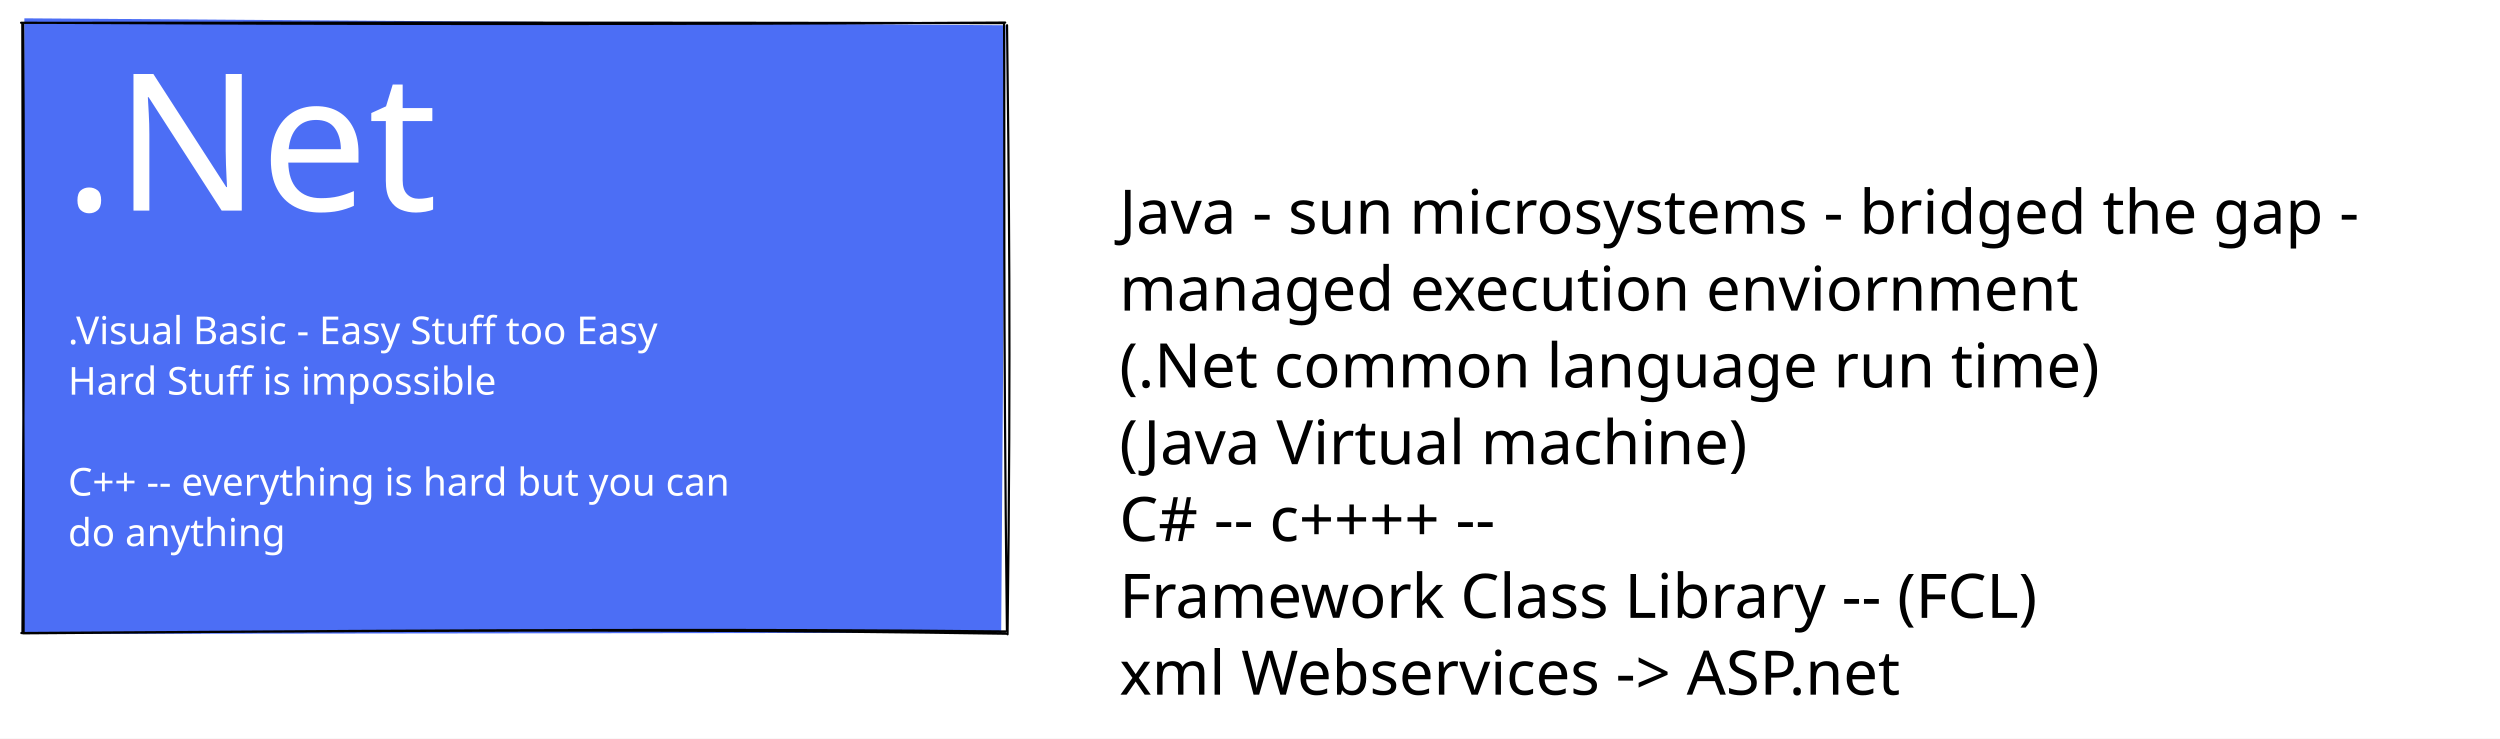
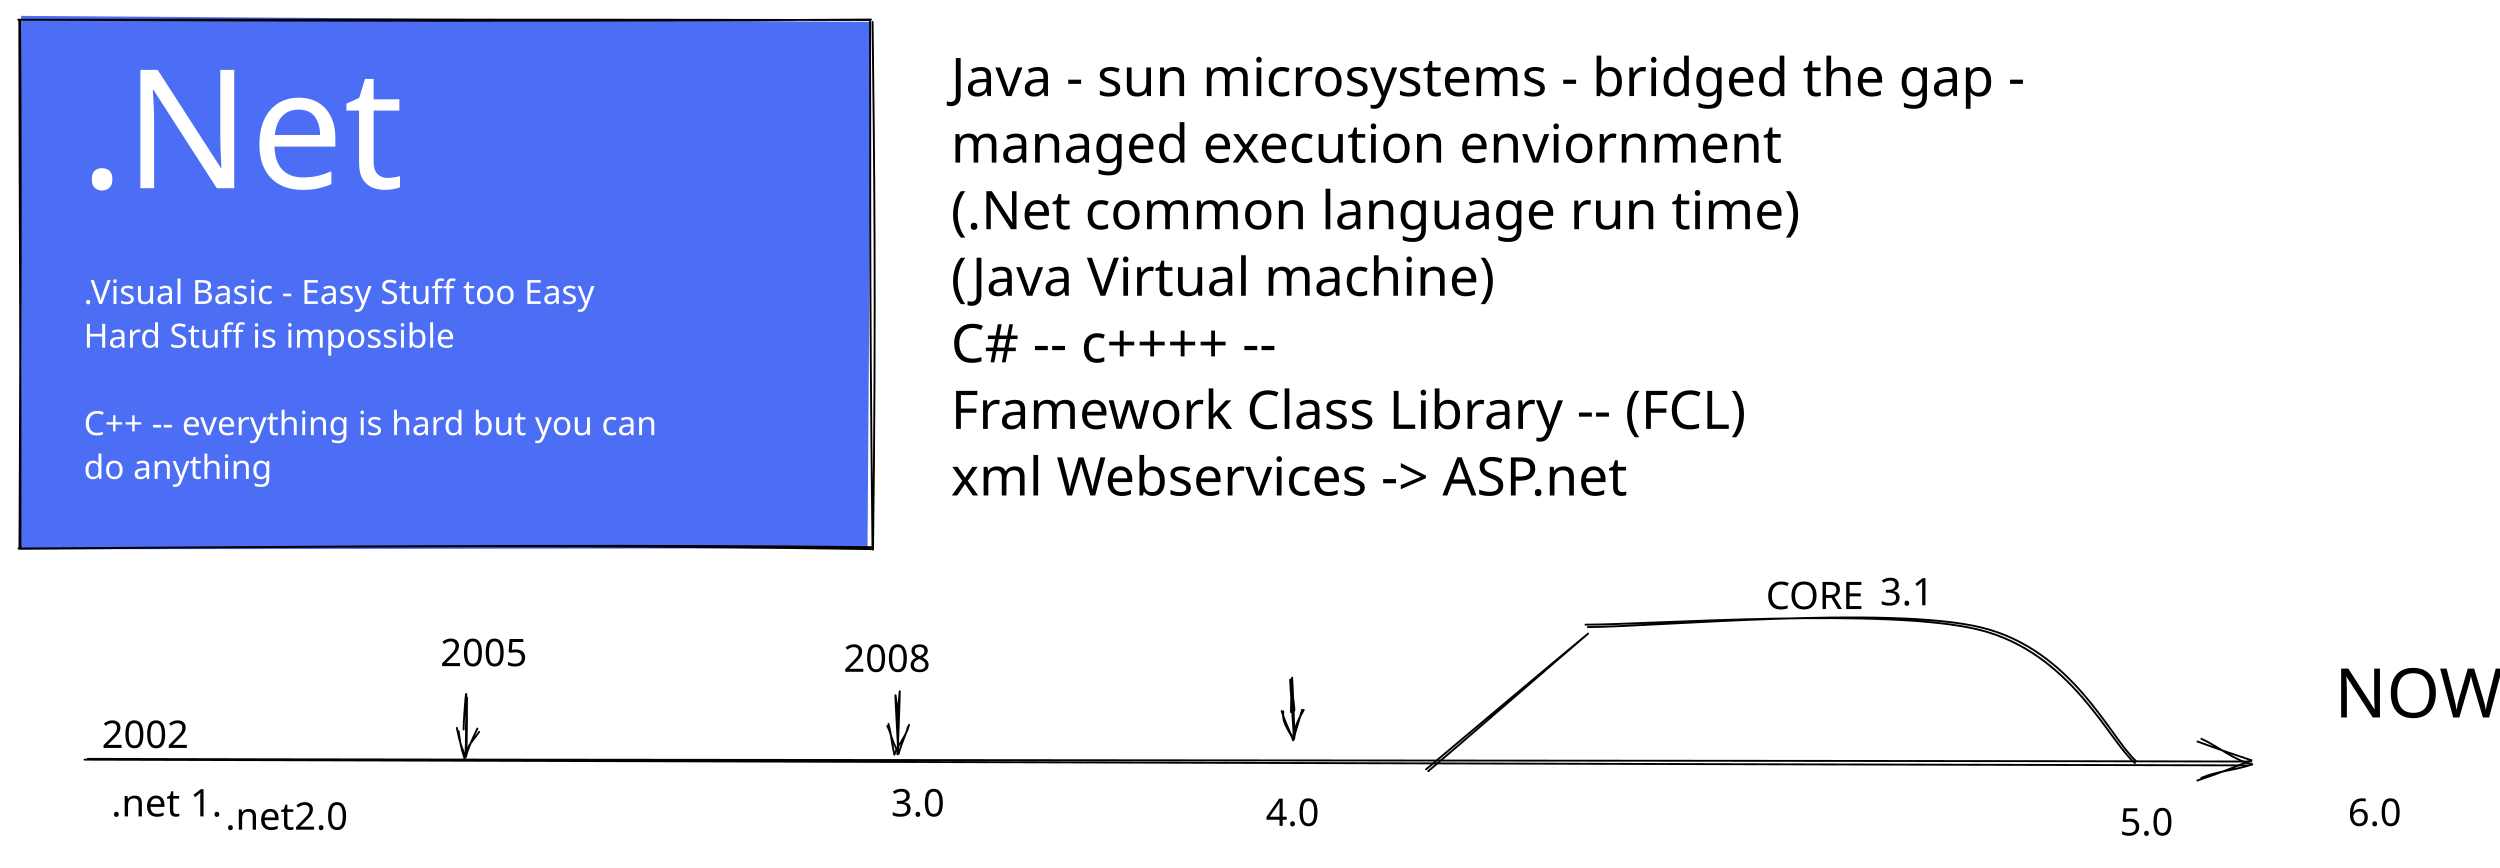
- <svg xmlns="http://www.w3.org/2000/svg" version="1.1" viewBox="0 0 1139 336.5" width="1139" height="336.5">
+ <svg xmlns="http://www.w3.org/2000/svg" version="1.1" viewBox="0 0 1314.5 456.25" width="1314.5" height="456.25">
  
-   eyJ2ZXJzaW9uIjoiMSIsImVuY29kaW5nIjoiYnN0cmluZyIsImNvbXByZXNzZWQiOnRydWUsImVuY29kZWQiOiJ4nN1YW2/bNlx1MDAxNH7vryDcl1x1MDAxNKlcdTAwMWRRokgpwDakuTRZgyyrt2TdPFxmtETbnCVSISknapD/PlJcdTAwMGUs27FcdTAwMDEvQb1gfJDBc0ieXHUwMDBiv+9cdTAwMWPJ929cdTAwMDBomapgrX3QYndcdM14quht672TT5jSXFxcbqvy67mWpUrqlSNjXG69v7eXUzVmpshowjpcdTAwMTOuS5ppU6ZcXHZcdTAwMTKZ73HDcv2De17QnH1XyDw1qtNcdTAwMThps5RcdTAwMWKpprZYxnImjLan/2HnXHUwMDAw3NfPOe9cdTAwMTRLXGZcdTAwMTXDjNVcdTAwMWJqVeNgXHUwMDA0l4VcdTAwMTdS1L5GYUBC5EVotoDrI2vNsNRqXHUwMDA31mPWaJyoxf1cdTAwMWJ+fZzdnP51+bE9XHUwMDFjf8nQXHUwMDAw48bogGdZ11RZ7ZSWNpZGp42SY3bNUzOyWrgkX7dLyXI4XHUwMDEyTOuFPbKgXHQ3lZN53kw6zcA+aCR37n7CYDZ3O1x1MDAwMrJk+lBmNtPW9FuvXHUwMDFljfE+TcZD64FImzUowWxcdTAwMTA2a25cdTAwMWZcdTAwMDNCKJrJRoxcdTAwMGZHxtkmjVCzOqtcdTAwMDGJXHUwMDEx9lDoz1x1MDAxNM5CcZbW1/vnclpGVFx1MDAxNY/ht7SbzHnnXHUwMDFjO57DRrO5LFI6vUSIceB5XHUwMDE4+ZBEjcmMi7FVijLLXHUwMDFhmUzGzb3X0of3q+Fm2J1ZhTRcdTAwMTiF66BGXGJBhMSRtzHUul+L7idcdTAwMTGmN+3P408j+rNcdTAwMWVW3t0rh1x1MDAxYfFcdTAwMTeghtZDbWDH84BcdTAwMDZcdO6QsFx1MDAxOZiswFx1MDAxZCSd2N64XHUwMDE3+dD9+sEyXGbjKCSYeHC7MFxmcVx1MDAxMITwX8CwuW4pTJd/ratcdTAwMTbpQEygXHUwMDFm+JFcclx1MDAwMVx1MDAwNlx1MDAwYmtOaM6zauFcdTAwMDZrtFq/O1x1MDAxN8z0xHzSNbNcdTAwMWWwXHUwMDFhuGhdvtzug4xcdTAwMGZcdTAwMWS+W1x1MDAxOVx1MDAxYixcdTAwMDLfcFuxZ2oj5/KSWG+oPV6dpcsxSsWHXFzQ7JdFz57FOby2uFx1MDAxM1x1MDAxMnoowpszLkyPT/V4fFl8uLi12Dj6++rzyU+vm3HQ81x1MDAxN6s79KNvwDlcdTAwMTI/5Vx1MDAxOFxulzlcdTAwMDVcdTAwMDNcdTAwMWZC7GGCt0qqIFxm/Sh+IalcdTAwMDK8KY2uznS5kkSBv1XS1H48izJcdTAwMDFB60hDcFx1MDAxY8I4xpu/XHUwMDExXHUwMDE56Vx1MDAxZJ//dnL+azLqXHUwMDFlKMyDo4+B/7pJ48/FX+/ApONac1x1MDAxNNiCgVDsfYu2XHUwMDE1XHUwMDA0K96PIHxColxio9AjeMuNXHQjhKOXNibbdEOMYtuTvTj2XHUwMDEx8aJNOdW5qj9cdTAwMTDAXHUwMDA3qnlcdTAwMDLa4JjqXG50TTlcdTAwMThcdTAwMDAj5XTaXHUwMDEzp1Slj1KuXHUwMDAxz1x1MDAwYqk172esJ3ricHdcdTAwMTe024BZPFdmxMXQLVx1MDAxOblccv3SgEqWIKHCnpFKQMXjitWtcM7rrfS+/yb051x1MDAxNY45VC5cdTAwMTeOmPgwiCHeuHBE51wiU/02+X2Cv+RcbqVHVaXV6y5cdTAwMWNk6VPKYqVcdTAwMTOurVx1MDAxNS/5msJwRcf1n7ZcXJtwXHUwMDE4XHUwMDA2XHUwMDAx3GrHtWnAPkQvrFx1MDAxNv7G1eFHOqGWXHUwMDE5ulx1MDAxNCDniZK60u7vXHUwMDAzK+ornlx1MDAwZVlcbsyIgSEtQLsnciqoXHUwMDEzsTuWlMZcIlx1MDAxNDAx4VJcdFx1MDAxN1hP7Lh3TZDIPLeazF5zaVdcdTAwMDNljzY8Z+8sTXZqc1dcXFx1MDAxOUfLnCaWMOydpdlbx7Jkd3dKt544UTRnt1KNwWFGtVx1MDAwNue8r6iqnHLn5PDcnXWXZ+Ca9TVTXHUwMDEznjDr8ffgoHvZXHUwMDExzKysPX5cdTAwMTButfb8L1x1MDAxMzutbPZZXHUwMDAzuEWLomssfG280zpnXHUwMDE5wtNHXGY22WlNOLv9sIKhg3q4U+tq6epcdTAwMTJz/Lh/ePPwXHUwMDBmj1VcdTAwMTj1In0=
+   eyJ2ZXJzaW9uIjoiMSIsImVuY29kaW5nIjoiYnN0cmluZyIsImNvbXByZXNzZWQiOnRydWUsImVuY29kZWQiOiJ4nO2cW1PbSlx1MDAxMoDf8ytUnJecSqzM/ZKq3a1gbK7h5lx1MDAwMEmWUykhXHUwMDBmttayZCTZYFL57zsjiCVfXHUwMDA0xsQ+XCJ19IDtXHUwMDE5adSa6a+nu2fE91eWtZZcZntq7b21pm5cXMf3mpFzvfbWlFx1MDAwZlRcdTAwMTR7YaCrUPo7XHUwMDBl+5GbntlOkl78/t27rlx1MDAxM3VU0vNcdTAwMWRX2Vx1MDAwMy/uO36c9JteaLth952XqG78XHUwMDFm83ff6ap/9cJuM4ns7CZcdTAwMTXV9JIwuruX8lVXXHUwMDA1Saxb/6/+bVnf07856Vwi5SZO0PJVekFalVx0XGIxnizdXHUwMDBmg1RYXHUwMDA0XHUwMDExJ1x1MDAwNEGMRmd48Ya+X6KauvpSy6yyXHUwMDFhU7TmoSvvrOZfbX073Ky0Ol98cslYdttLz/dcdTAwMWLJ0E/FikP9NFldnERhR515zaRtxJooL7oqXG77rXag4njsmrDnuF4yNGVcdTAwMDCMSu/64L2VldyYpyTZb3NcdTAwMDUmXHUwMDEzt66Gvu5rfes/QHpkN79w3E5LS1x1MDAxMDSzc4jL1CXNzrm+fyBCxKisrbxWOzH35llhrNJexVxcXHUwMDEyXHUwMDA2XGLN+tzcobfdTFx1MDAwN/ivyW5pO1Hv/vHXYvMjJ51cdTAwMTGsltOO7OJ+r+ncXHJcImRcZlx1MDAwM8BcdTAwMDWSgLFRve9cdTAwMDVcdTAwMWRdXHUwMDE59H0/K1x1MDAwYt1ONu5p6Y+3s1x1MDAxNS5RN8lMXVx1MDAxM6xI1yCQXHUwMDEwXHUwMDAyRuD8uta47TV2XHUwMDAz2ryqXHUwMDFjd3bbzlHcXHUwMDFhgpuS61x1MDAxYUdjukZ4oa5d6mMxTYOc2ZxmXHUwMDA34zNcdTAwMTRcdTAwMGZyW0IugEDQfFwiPKmHUlDOOIAl18NsuMMgaXi3ps9cdTAwMDW3IeNcdTAwMTBhJPQjQDx2Tt3pev5wbFx1MDAwNFN11XLb+yo5XHUwMDBm8p1cdTAwMWUrLUGqnoJcdTAwMTT1l7n6g++1jIKv+epyXFzzXHUwMDEzT1x1MDAxYu1RdVx1MDAxMub6xdXSOLr5aLs5+Yxh5LW8wPE/jUu2XHUwMDEwdLxcdTAwMTA5ziAkLG9qXHUwMDFlQ442a1txp3PYW9+/1sqx8b/T4/pBuZGDIDdW6SVILFx1MDAwMToupyEjdFx1MDAxMio9lULIXHUwMDAw4+zlUYXZvFx1MDAxY51ux/2ZXHUwMDE05Vx1MDAxY4lVUJPKsVx1MDAxMDOY01wiapA2iUxcdTAwMTLOyNzUJCGo7X2u75247caHiHl4Y1x1MDAxM6NyU6NcdTAwMWS/cWhcdTAwMTi3udTmXHUwMDBmU0BcYpFgXHUwMDE5XHUwMDEzXHUwMDE3xjNcXCRcYqcoXHUwMDEy2mZcdTAwMDFtvF7g1KSnXcqI1LMykFx1MDAxMlx1MDAxMVx1MDAwZcS8UNmnaZRgrTux51pcdTAwMTWr5sRDq5H0Ly+tJFxm736eXHUwMDA3W07UvC/1Ysvr9sI49i58dVx1MDAxZZxcdTAwMDfVN2+sSsVSWqGHSdtcdTAwMGJa5pS2ueCin1jDsG+5TqDbaIaWXHUwMDEz3J8xezLMSb2S2e/vefTFLFx1MDAwNy60XHUwMDFjRGiXXHUwMDA0i5ztf8xwiL3Ajy4q/OuAfelGpLkxXHUwMDFjxlG5XHJcdTAwMDfH49FcdTAwMTSRNi00XHUwMDE1z4mnXHUwMDE4nDHjoukpV0JcdTAwMDYpxvBcdTAwMDXOuGhu47DjXGZcdTAwMWNcckbcXHUwMDBmrK7nRmE8jE1cbkFcdTAwMTddRF6zpZpW0lZWy+lZlfOg61x1MDAwNI4pUjfK7SdaQS1cdTAwMTVcZrwwXG7Mg51cdTAwMDevjbNpuWG3q2t8Pcp9fbZcdTAwMTXpplx1MDAxM6+r/tSUvE5vd+pFiaGy67iaXHUwMDE39aem7Fx1MDAwZlx1MDAwM5n75s1cdTAwMWRt50E9crrqOow6VtV34tja8y5cIidcdTAwMWGaytf16p5p66brW2fqXCJW0cBzlZb439aHxqFcdTAwMWSoZKbpQTm8VmF6fsuOfdCwOVFcdTAwMTRez7JslFx1MDAxNFx1MDAxOTZcZrRnYLyDuVxyW1x1MDAwYvZ2yO7B7oV/uX2zfn1cdTAwMTjX3TouMGxt3Vxy/Uj9/aZccnGas2WpcUPIRs8yb0nkXHUwMDA0cc+JtILMXGLkIZ5cdTAwMTG6k0lcdTAwMGJHdVDKJM91/9xcdTAwMTYuXHUwMDE1ZtVcdTAwMTYuTpwoWfeCpp5lJy9RQbOgRut5UtXseIlcdTAwMTbjMPSCZPKMtN1cdTAwMGZGfdvKmVwiW7ecr5vU855pMcuhmiP7ZmWakP5cdTAwMTh9/+vtzLPzXHUwMDAzZ1x1MDAwZZJd8Cr/+VTnojh7hlx1MDAxOGWMXHUwMDEwls1cdTAwMTiPIVhzXHUwMDA21dbXg+BcdTAwMWH7Jydbp1x1MDAxZndZxftaelx1MDAwNFx1MDAwNZ5AXHUwMDEwS7lMXHUwMDA06azc2ZSPgSFcdTAwMTWQrzxni1x1MDAxMeaZfFx1MDAwYvpcdTAwMThgrPRcdTAwMDFcdTAwMWZcdTAwMDNcdTAwMDGAZodcdTAwMDOrjVx1MDAwNlI5XHUwMDE2wif3rFMzXHUwMDE4xVTC+T3zsL911rhcdTAwMTlcdTAwMWVVj+rJxk73KHJcdTAwMWHqpPz0iMlcdFxm06XSM8tFn1x1MDAwZedcdTAwMDGAmFx1MDAxMUBWS1x1MDAwZlx1MDAwNVx1MDAxYzzbQ5+bXHUwMDFl43hZ0C5cdTAwMDNAP0VZjCFUyFx1MDAxMJSUcDk/Q1/q/rXj7jS3XHUwMDEz1ImOW1x1MDAxN2BdXHUwMDAwp+xcZmEyxVx1MDAxMFmuXHUwMDEzyNA8XHUwMDEwYcyFXHUwMDAwlC4hzFx1MDAxZDkv30ffRmOYnKlccjrY2Tzgfi2pfe2BXHUwMDAzdvN51NaYRt05XFyjmlx1MDAxZj89oWJEJdHjkVmFZSM6XHUwMDEy2Vx1MDAwMIJsUFx1MDAwNlanZHpcdTAwMTDawthcctLiRX5MXHUwMDE4JFx1MDAxNMzvOT485iXllnBiXHUwMDEzyaHZzyAxgHx8UYhcdTAwMDBuXHUwMDAzSlx1MDAwMGI6lqWCP2tcdTAwMGbAgzxcdTAwMTNcdTAwMWJy7W1goDVcdTAwMWNcdTAwMTPKkKrMyHpjaDPAXHUwMDE5olpiiYWWd1x1MDAxMngkXHUwMDEx1dO3XFxcdTAwMDD4Z0R9XHUwMDEyazOPXHUwMDE2QXLuqC+zMj+3tmzPMV2keLt9Iz+wzao3XHUwMDAySEpMsVx1MDAxZVGcO6nl9FKjYIP8Qfn9XHUwMDE5P7LHeEHx5kM6ZY5cbmQ2gZBRKCCmiFL4WIs6zOJcdTAwMWFcdTAwMTlEJVx1MDAxMDroolx1MDAxM1xyQmrr2V5yLFx1MDAwMSRcdTAwMTBp65E1+Cr/+Vx1MDAwYiNcXCBcdTAwMTGEQM6/WO1z2OnsVXb2bz/1TrvHXHUwMDAzXHUwMDA3Xn+4Lb2dYnAywqVsqT561vRcdTAwMDPuXHUwMDA14VxcXHUwMDAwgnL5hZX46ILLnCwriHBpXHUwMDE5Jv1Ujl+MXHUwMDBmkVL75vRcdKvWt7VWt0/b6zsn7unRXHUwMDAwqc/rneZp2fFhfCpBRJebIJq1q29631x1MDAwN1x1MDAwNNrD4Cvf9yEpl2CV/IiS8CNcdTAwMTZ0lFx1MDAxMSjeLiVcdTAwMDFmQjIxP0JcdTAwMWW98vqDnc+HbGt7/SBed/vAa5RcdTAwMWQhXHUwMDBloPaU04NLSCY2glx1MDAxMEBtQbnAWrdcdTAwMTiguVx1MDAxNYDSOsqQU6R5WLGjTIDuwKU6yi92eeT3cVdcdTAwMGKNhX4sKVx0QvMvieKjhH2TnfqnpE1Q/Vx1MDAxOFx1MDAwNbef3O2y21xuJlecUc5tzn9outVcdTAwMDNNXHUwMDExXFz1gowkXHUwMDFjrNBdxeVIUeHHslJF8Fx1MDAxNG6UwoJcdTAwMTNgXGbA3PB8ZCebxzu8Wrk5QapZO4mDW0TLXHUwMDBlj55Bp1LJYKnw4LngIUxH2oCsdjlGpsZ+ZeyQcrBDXHUwMDE2zuhcIvJQRlx1MDAxNyD0lFxyyrvVi4Fgw8ONk5v1o91LsFx1MDAwMfa+8rLjI4FcdTAwMWPzU+FcdTAwMThKWPJxP7X8XHUwMDE5XSiJZIaDXHUwMDA1kizP8VRcdTAwMTlcdTAwMDTsXHUwMDFmT/U38VRTOzbLXlx1MDAxNO590PfBhGGI5rdcdTAwMTdfdr/cbpy0wdbm4Yf+t6ug861aXHUwMDFilN5eXGIwtX1vqakhMSOzmrNSo+lcdTAwMTZyTHH+TYDVUM/zO9FfXHUwMDFh9WN1v1x1MDAxNPls1MxR4Tmin1x1MDAwNSBcdTAwMDHFXHUwMDA0XHUwMDAyXHUwMDA2JedP8HcrQT882qz298/Obmte8LH1ZTc4LCGAtjabUlwiQIVcdTAwMDBcdTAwMDRgRnO43b2cx4iNmTB75zAxZmh8XHUwMDEyp8TmZtWHmNVcdTAwMDfAil/cey6rZmtcdTAwMTTiVMtIIVx1MDAxM4LNXGIzmbQpQlxiI8SQXHUwMDFlLTa1XHUwMDBmXHUwMDE3XHUwMDAyXHUwMDFk80OB5Fx1MDAwMlHn4iRcdTAwMGLAXHUwMDExQf+QPH02Mmv6XHUwMDEwca7dQyGIzLYumaNilok1c1x1MDAwMGj11N60Vr9HXHUwMDFiLFJcdTAwMTJzMGFLRvVg6NEg2mV4otkoXG6SxWTZT6PBJKHaXZx/OVx1MDAxNFU+ooNe/WxzeLV1fVZZr+7CbuljZEgon1xc0GFLnbX5rC3300Gy2a9IXHUwMDE5JKtdXHUwMDEw1bZU8IV89YVe5N0/OJtcdTAwMTklr/g9XiPGQvDIXCJ4IMNcdTAwMWNcdTAwMTPxlCk32qnAIFxiZPv240l3r1x1MDAxYTS2WO2i9PhAOpmgxahcdTAwMDTbXHR07E71XGaKVkqPjrmhlOKZ9MyfY6pcdTAwMWVcdTAwMWPXypBkSuVYiJ/CXGYt1VMqhuRcdK+yNkJ8qdQpXHUwMDFkOu5gXHUwMDAzMLmldqql301cdTAwMDBcdTAwMTGcxocsXHUwMDEzn5wj99BuXHUwMDFjXHUwMDA0hI5cdTAwMWLZSlO0JmVF5OreN8E2LFx1MDAwMz1GjF9cdTAwMGKPdkl1wEfzK9KPrm98xvu7ddWr7GxccpDYvzmtX1xym6WnXHUwMDA3XHUwMDEzMrXAsdzVwblcdTAwMTY4JCNCzz/L2Cr/XHUwMDEwPUjmX1lfNj20XHUwMDFjXHUwMDBiXHUwMDFj9JcvXHUwMDBlQmayo1x1MDAwMj/hbeNvXS9cdTAwMDQgrrTdzuc6619cdTAwMWS1Llxu/41CeeghbJqeXHUwMDEyLFx1MDAwZkrztlx1MDAwMCOLJDmeQVx1MDAwZlx1MDAwNILklH/Z9LBy0MNG9Ly6T0qsOb1eI9F9s/Zzo7zufq95/4BZY2tcdTAwMDNPXa/P+HdcdTAwMWGX6WFaTYk0yq9M53//8erH/1x1MDAwMWTCzEcifQ==
  <defs>
    <style>
      @font-face {
        font-family: "Virgil";
        src: url("https://unpkg.com/@excalidraw/excalidraw@0.12.0-32d8221/dist/excalidraw-assets/Virgil.woff2");
      }
      @font-face {
        font-family: "Cascadia";
        src: url("https://unpkg.com/@excalidraw/excalidraw@0.12.0-32d8221/dist/excalidraw-assets/Cascadia.woff2");
      }
    </style>
  </defs>
-   <rect x="0" y="0" width="1139" height="336.5" fill="#ffffff" />
+   <rect x="0" y="0" width="1314.5" height="456.25" fill="#ffffff" />
  <g stroke-linecap="round" transform="translate(10 10) rotate(0 224 139)">
    <path d="M1.1 -1.66 L448.13 1.51 L446.14 278.27 L-0.05 278.85" stroke="none" stroke-width="0" fill="#4c6ef5" />
    <path d="M0.66 0.4 C133.06 0.28, 267.17 0.24, 447.48 0.53 M-0.39 0.36 C148.59 1.06, 297.86 1.2, 447.96 0.28 M448.81 1.5 C449.6 71.57, 450.7 146.93, 449.04 278.98 M447.45 0.27 C447.79 62.49, 447.02 125.61, 448.75 277.32 M448.55 278.73 C350.62 277.28, 255.57 276.45, 0.5 278.54 M448.06 277.69 C338.34 276.56, 227.74 276.83, -0.27 278.41 M0.75 277.92 C0.96 188.74, 0.23 98.58, 0.16 0.95 M0.24 277.99 C0.44 201.88, 1.36 125.78, 0.55 0.46" stroke="#000000" stroke-width="1" fill="none" />
  </g>
-   <g transform="translate(29 20) rotate(0 88.37778 108.9589)">
+   <g transform="translate(42 23) rotate(0 88.37778 108.9589)">
    <text x="0" y="75.959" font-family="Virgil, Segoe UI Emoji" font-size="87.167px" fill="#ffff" text-anchor="start" style="white-space: pre;" direction="ltr">.Net</text>
    <text x="0" y="184.918" font-family="Virgil, Segoe UI Emoji" font-size="87.167px" fill="#ffff" text-anchor="start" style="white-space: pre;" direction="ltr" />
  </g>
-   <g transform="translate(780 101) rotate(0 39.5 22.5)">
+   <g transform="translate(793 104) rotate(0 39.5 22.5)">
    <text x="0" y="32" font-family="Virgil, Segoe UI Emoji" font-size="36px" fill="#ffff" text-anchor="start" style="white-space: pre;" direction="ltr">VIsu</text>
  </g>
-   <g transform="translate(31 140.7981) rotate(0 169 57.5)">
+   <g transform="translate(44 143.7981) rotate(0 169 57.5)">
    <text x="0" y="16" font-family="Virgil, Segoe UI Emoji" font-size="17.565px" fill="#ffff" text-anchor="start" style="white-space: pre;" direction="ltr">.Visual Basic - Easy Stuff too Easy </text>
    <text x="0" y="39" font-family="Virgil, Segoe UI Emoji" font-size="17.565px" fill="#ffff" text-anchor="start" style="white-space: pre;" direction="ltr">Hard Stuff is impossible</text>
    <text x="0" y="62" font-family="Virgil, Segoe UI Emoji" font-size="17.565px" fill="#ffff" text-anchor="start" style="white-space: pre;" direction="ltr" />
    <text x="0" y="85" font-family="Virgil, Segoe UI Emoji" font-size="17.565px" fill="#ffff" text-anchor="start" style="white-space: pre;" direction="ltr">C++ -- everything is hard but you can </text>
    <text x="0" y="108" font-family="Virgil, Segoe UI Emoji" font-size="17.565px" fill="#ffff" text-anchor="start" style="white-space: pre;" direction="ltr">do anything </text>
  </g>
-   <g transform="translate(510 81.5) rotate(0 309.5 122.5)">
+   <g transform="translate(500 25.5) rotate(0 309.5 122.5)">
    <text x="0" y="25" font-family="Virgil, Segoe UI Emoji" font-size="28px" fill="#000000" text-anchor="start" style="white-space: pre;" direction="ltr">Java - sun microsystems - bridged the gap -</text>
    <text x="0" y="60" font-family="Virgil, Segoe UI Emoji" font-size="28px" fill="#000000" text-anchor="start" style="white-space: pre;" direction="ltr">managed execution enviornment</text>
    <text x="0" y="95" font-family="Virgil, Segoe UI Emoji" font-size="28px" fill="#000000" text-anchor="start" style="white-space: pre;" direction="ltr">(.Net common language run time) </text>
    <text x="0" y="130" font-family="Virgil, Segoe UI Emoji" font-size="28px" fill="#000000" text-anchor="start" style="white-space: pre;" direction="ltr">(Java Virtual machine)</text>
    <text x="0" y="165" font-family="Virgil, Segoe UI Emoji" font-size="28px" fill="#000000" text-anchor="start" style="white-space: pre;" direction="ltr">C# -- c++++ -- </text>
    <text x="0" y="200" font-family="Virgil, Segoe UI Emoji" font-size="28px" fill="#000000" text-anchor="start" style="white-space: pre;" direction="ltr">Framework Class Library -- (FCL) </text>
    <text x="0" y="235" font-family="Virgil, Segoe UI Emoji" font-size="28px" fill="#000000" text-anchor="start" style="white-space: pre;" direction="ltr">xml Webservices -&gt; ASP.net</text>
  </g>
+   <g stroke-linecap="round">
+     <g transform="translate(45.5 398.25) rotate(0 568.5 2)">
+       <path d="M-1.04 1.18 C188.16 1.7, 946.51 3.89, 1136 4.19 M0.62 0.76 C190.1 1.4, 948.58 1.67, 1138.19 2.17" stroke="#000000" stroke-width="1" fill="none" />
+     </g>
+     <g transform="translate(45.5 398.25) rotate(0 568.5 2)">
+       <path d="M1111.96 10.73 C1120.68 7.11, 1129.14 6.93, 1138.72 3.68 M1109.89 12.15 C1120.86 8.53, 1131.21 4.35, 1138.27 1.51" stroke="#000000" stroke-width="1" fill="none" />
+     </g>
+     <g transform="translate(45.5 398.25) rotate(0 568.5 2)">
+       <path d="M1111.99 -9.79 C1120.89 -5.8, 1129.34 1.64, 1138.72 3.68 M1109.91 -8.37 C1120.79 -4.35, 1131.13 -0.87, 1138.27 1.51" stroke="#000000" stroke-width="1" fill="none" />
+     </g>
+   </g>
+   <g transform="translate(53.5 375.25) rotate(0 28.5 12.5)">
+     <text x="0" y="18" font-family="Virgil, Segoe UI Emoji" font-size="20px" fill="#000000" text-anchor="start" style="white-space: pre;" direction="ltr">2002</text>
+   </g>
+   <g transform="translate(58.5 411.25) rotate(0 29.5 12.5)">
+     <text x="0" y="18" font-family="Virgil, Segoe UI Emoji" font-size="20px" fill="#000000" text-anchor="start" style="white-space: pre;" direction="ltr">.net 1.</text>
+   </g>
+   <g transform="translate(118.5 418.25) rotate(0 81 12.5)">
+     <text x="0" y="18" font-family="Virgil, Segoe UI Emoji" font-size="20px" fill="#000000" text-anchor="start" style="white-space: pre;" direction="ltr">         .net2.0</text>
+   </g>
+   <g stroke-linecap="round">
+     <g transform="translate(244.4971 383.054) rotate(0 2.0852667148574255e-8 -0.607839)">
+       <path d="M0.46 1.03 C0.53 -1.57, 1.01 -18.28, 1.04 -16.08 C1.07 -13.88, 1.02 9.08, 0.64 14.24 M-0.75 0.52 C-0.81 -2.41, 0.48 -20.45, 0.64 -18.03 C0.8 -15.61, 0.58 9.42, 0.22 15.05" stroke="#000000" stroke-width="1" fill="none" />
+     </g>
+     <g transform="translate(244.4971 383.054) rotate(0 2.0852667148574255e-8 -0.607839)">
+       <path d="M-3.37 1.41 C-2.6 6.2, -2.54 9.12, -0.24 15.62 M-4.3 -0.31 C-3.41 3.13, -3.18 7.16, 0.37 14.83" stroke="#000000" stroke-width="1" fill="none" />
+     </g>
+     <g transform="translate(244.4971 383.054) rotate(0 2.0852667148574255e-8 -0.607839)">
+       <path d="M7.43 1.75 C4.37 6.46, 0.59 9.26, -0.24 15.62 M6.51 0.03 C4.99 3.31, 2.8 7.26, 0.37 14.83" stroke="#000000" stroke-width="1" fill="none" />
+     </g>
+   </g>
+   <g transform="translate(231.5 332.25) rotate(0 27.5 12.5)">
+     <text x="0" y="18" font-family="Virgil, Segoe UI Emoji" font-size="20px" fill="#000000" text-anchor="start" style="white-space: pre;" direction="ltr">2005</text>
+   </g>
+   <g transform="translate(443.5 335.25) rotate(0 29 12.5)">
+     <text x="0" y="18" font-family="Virgil, Segoe UI Emoji" font-size="20px" fill="#000000" text-anchor="start" style="white-space: pre;" direction="ltr">2008</text>
+   </g>
+   <g stroke-linecap="round">
+     <g transform="translate(471.5 381.8578) rotate(0 2.0852667148574255e-8 -0.607839)">
+       <path d="M1.11 -0.03 C0.98 -2.73, -0.65 -18.54, -0.71 -16.2 C-0.78 -13.85, 0.72 9.03, 0.73 14.06 M0.24 -1.09 C0.48 -4.18, 1.61 -20.85, 1.62 -18.2 C1.64 -15.56, 0.74 9.34, 0.34 14.79" stroke="#000000" stroke-width="1" fill="none" />
+     </g>
+     <g transform="translate(471.5 381.8578) rotate(0 2.0852667148574255e-8 -0.607839)">
+       <path d="M-4.35 -1.26 C-2.58 5.28, -2.92 8.11, -1.22 14.81 M-4.98 -0.09 C-3.22 2.95, -3.08 6.52, 1 14.36" stroke="#000000" stroke-width="1" fill="none" />
+     </g>
+     <g transform="translate(471.5 381.8578) rotate(0 2.0852667148574255e-8 -0.607839)">
+       <path d="M6.45 -0.71 C4.87 5.75, 1.19 8.42, -1.22 14.81 M5.82 0.46 C5.35 3.32, 3.27 6.78, 1 14.36" stroke="#000000" stroke-width="1" fill="none" />
+     </g>
+   </g>
+   <g transform="translate(468.5 411.25) rotate(0 17 12.5)">
+     <text x="0" y="18" font-family="Virgil, Segoe UI Emoji" font-size="20px" fill="#000000" text-anchor="start" style="white-space: pre;" direction="ltr">3.0</text>
+   </g>
+   <g transform="translate(665.5 416.25) rotate(0 16.5 12.5)">
+     <text x="0" y="18" font-family="Virgil, Segoe UI Emoji" font-size="20px" fill="#000000" text-anchor="start" style="white-space: pre;" direction="ltr">4.0</text>
+   </g>
+   <g stroke-linecap="round">
+     <g transform="translate(679.5 373.8578) rotate(0 2.0852667148574255e-8 -0.607839)">
+       <path d="M-0.73 0.52 C-0.59 -2.55, -0.42 -19.64, -0.11 -17.38 C0.19 -15.12, 1.05 8.73, 1.1 14.06 M1.09 -0.26 C1.14 -2.69, -1.09 -18.85, -1.12 -16.35 C-1.15 -13.84, 0.64 9.5, 0.91 14.78" stroke="#000000" stroke-width="1" fill="none" />
+     </g>
+     <g transform="translate(679.5 373.8578) rotate(0 2.0852667148574255e-8 -0.607839)">
+       <path d="M-4.78 0.17 C-5.18 5.05, -3.97 7.1, 0.1 14.13 M-5.62 0.02 C-3.51 6.7, -0.73 11.67, 0.4 15.37" stroke="#000000" stroke-width="1" fill="none" />
+     </g>
+     <g transform="translate(679.5 373.8578) rotate(0 2.0852667148574255e-8 -0.607839)">
+       <path d="M6.01 -0.54 C3.19 4.44, 1.98 6.64, 0.1 14.13 M5.17 -0.69 C3.04 6.29, 1.58 11.53, 0.4 15.37" stroke="#000000" stroke-width="1" fill="none" />
+     </g>
+   </g>
+   <g stroke-linecap="round">
+     <g transform="translate(750.5 405.25) rotate(0 42.5 -35.5)">
+       <path d="M0.51 0.21 C14.72 -11.75, 70.44 -60.12, 84.52 -72.09 M-0.68 -0.72 C13.39 -12.55, 69.17 -59.47, 83.32 -71.12" stroke="#000000" stroke-width="1" fill="none" />
+     </g>
+   </g>
+   <g stroke-linecap="round">
+     <g transform="translate(834.3687 330.7211) rotate(0.2287281 144.1377 34.20396)">
+       <path d="M0.39 -0.42 C34.83 -0.68, 159.22 -12.55, 207.29 -1.03 C255.36 10.5, 275.41 56.96, 288.8 68.74 M-0.86 -1.69 C33.39 -1.83, 158.29 -11.67, 206.49 0.26 C254.68 12.2, 274.8 58.74, 288.31 69.93" stroke="#000000" stroke-width="1" fill="none" />
+     </g>
+   </g>
+   <g transform="translate(1227.5 345.25) rotate(0 38.5 22.5)">
+     <text x="0" y="32" font-family="Virgil, Segoe UI Emoji" font-size="36px" fill="#000000" text-anchor="start" style="white-space: pre;" direction="ltr">NOW</text>
+   </g>
+   <g transform="translate(928.5 302.25) rotate(0 27.5 12.5)">
+     <text x="0" y="18" font-family="Virgil, Segoe UI Emoji" font-size="20px" fill="#000000" text-anchor="start" style="white-space: pre;" direction="ltr">CORE</text>
+   </g>
+   <g transform="translate(988.5 300.25) rotate(0 13 12.5)">
+     <text x="0" y="18" font-family="Virgil, Segoe UI Emoji" font-size="20px" fill="#000000" text-anchor="start" style="white-space: pre;" direction="ltr">3.1</text>
+   </g>
+   <g transform="translate(1114.5 421.25) rotate(0 16.5 12.5)">
+     <text x="0" y="18" font-family="Virgil, Segoe UI Emoji" font-size="20px" fill="#000000" text-anchor="start" style="white-space: pre;" direction="ltr">5.0</text>
+   </g>
+   <g transform="translate(1234.5 416.25) rotate(0 16.5 12.5)">
+     <text x="0" y="18" font-family="Virgil, Segoe UI Emoji" font-size="20px" fill="#000000" text-anchor="start" style="white-space: pre;" direction="ltr">6.0</text>
+   </g>
</svg>
